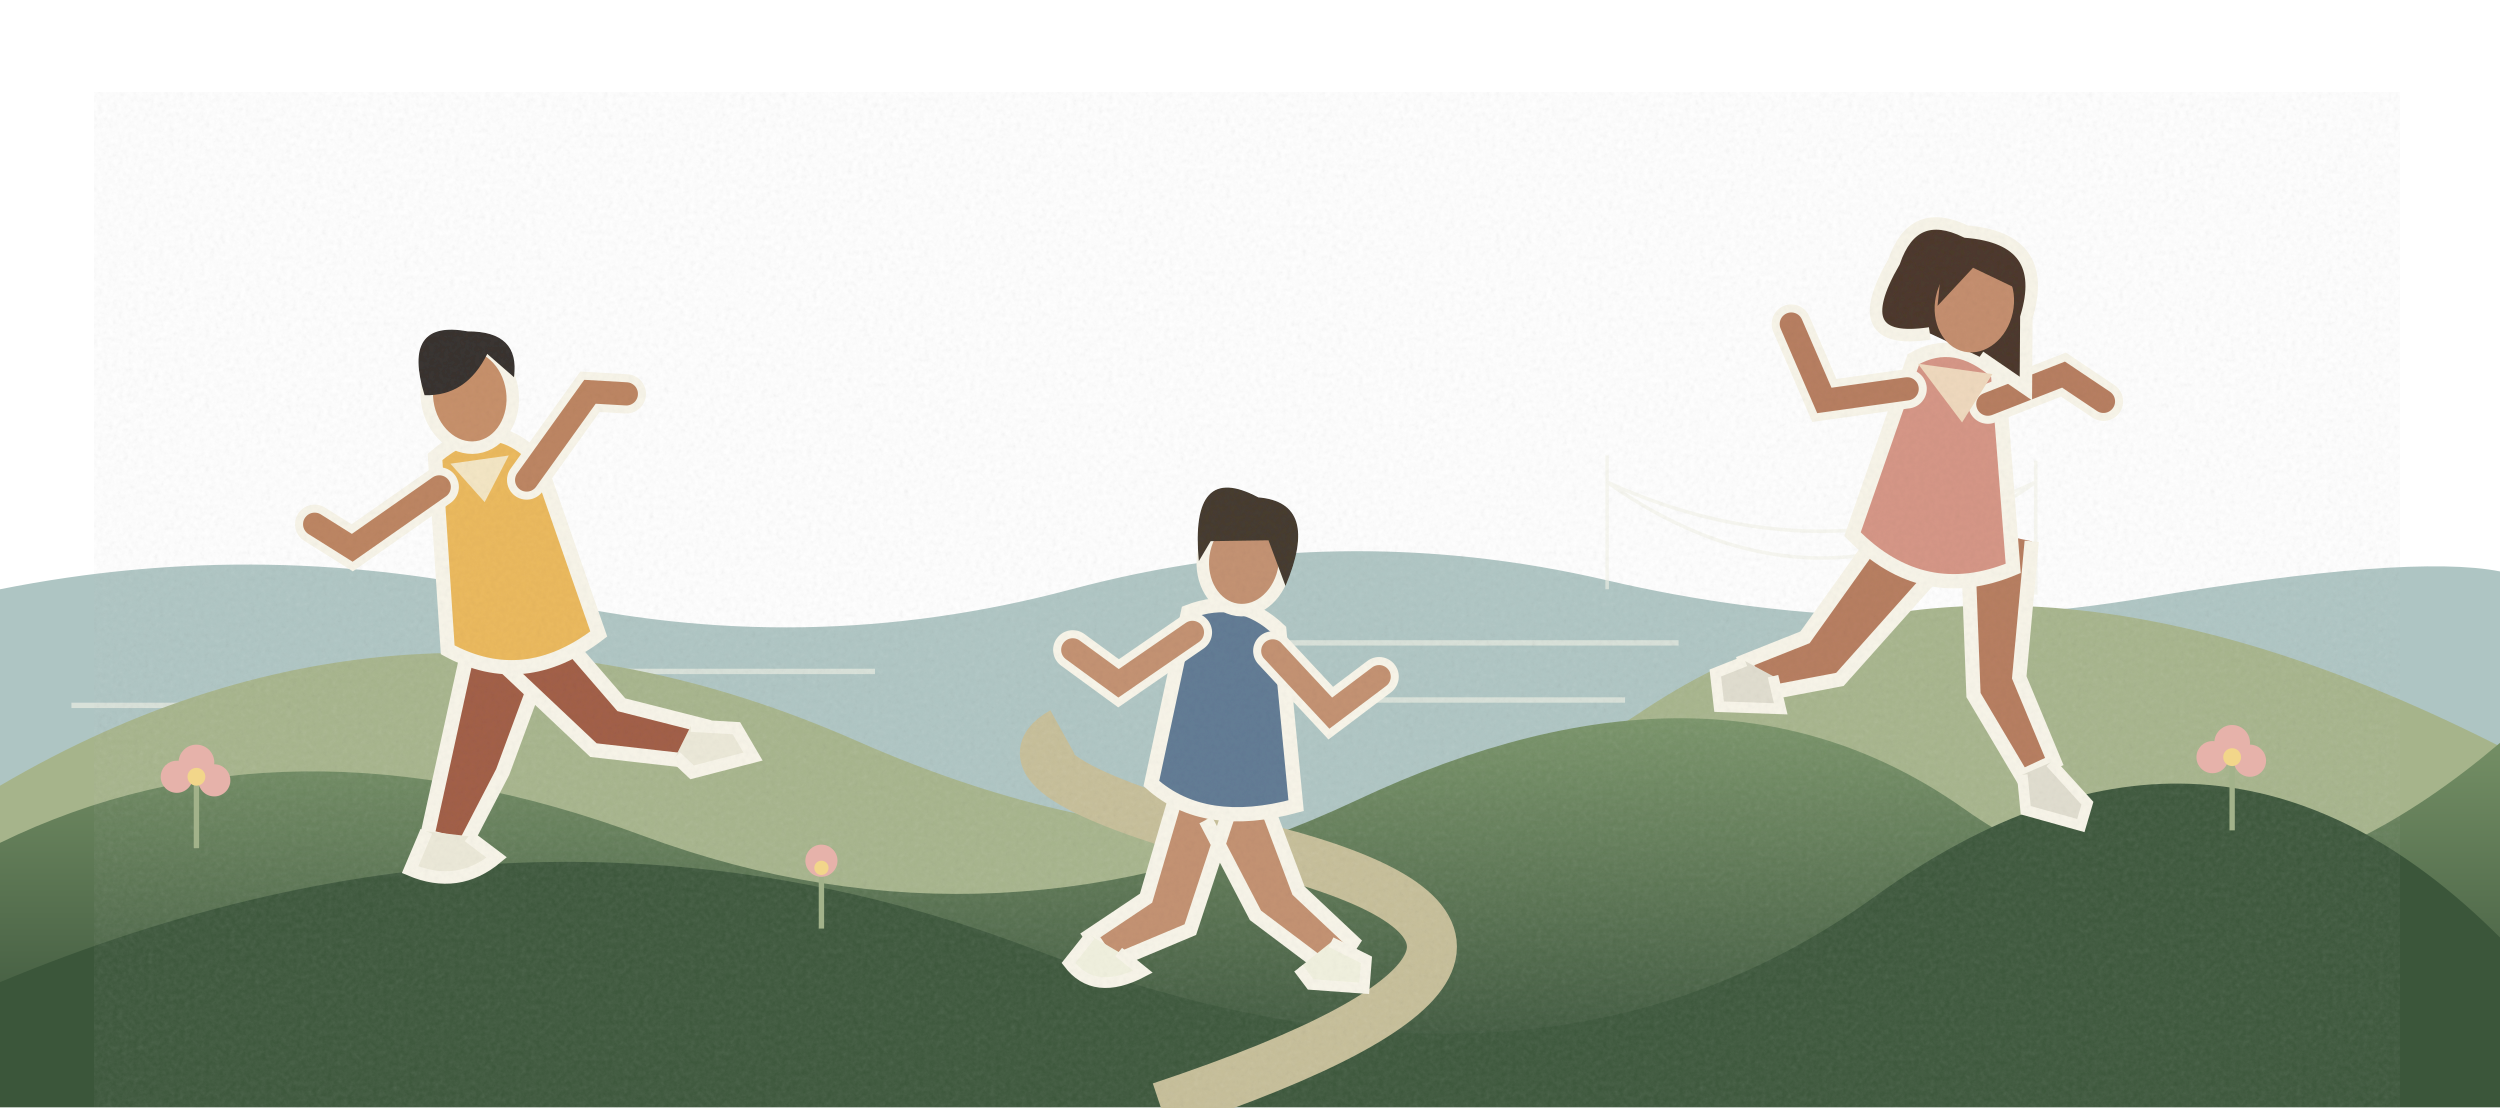
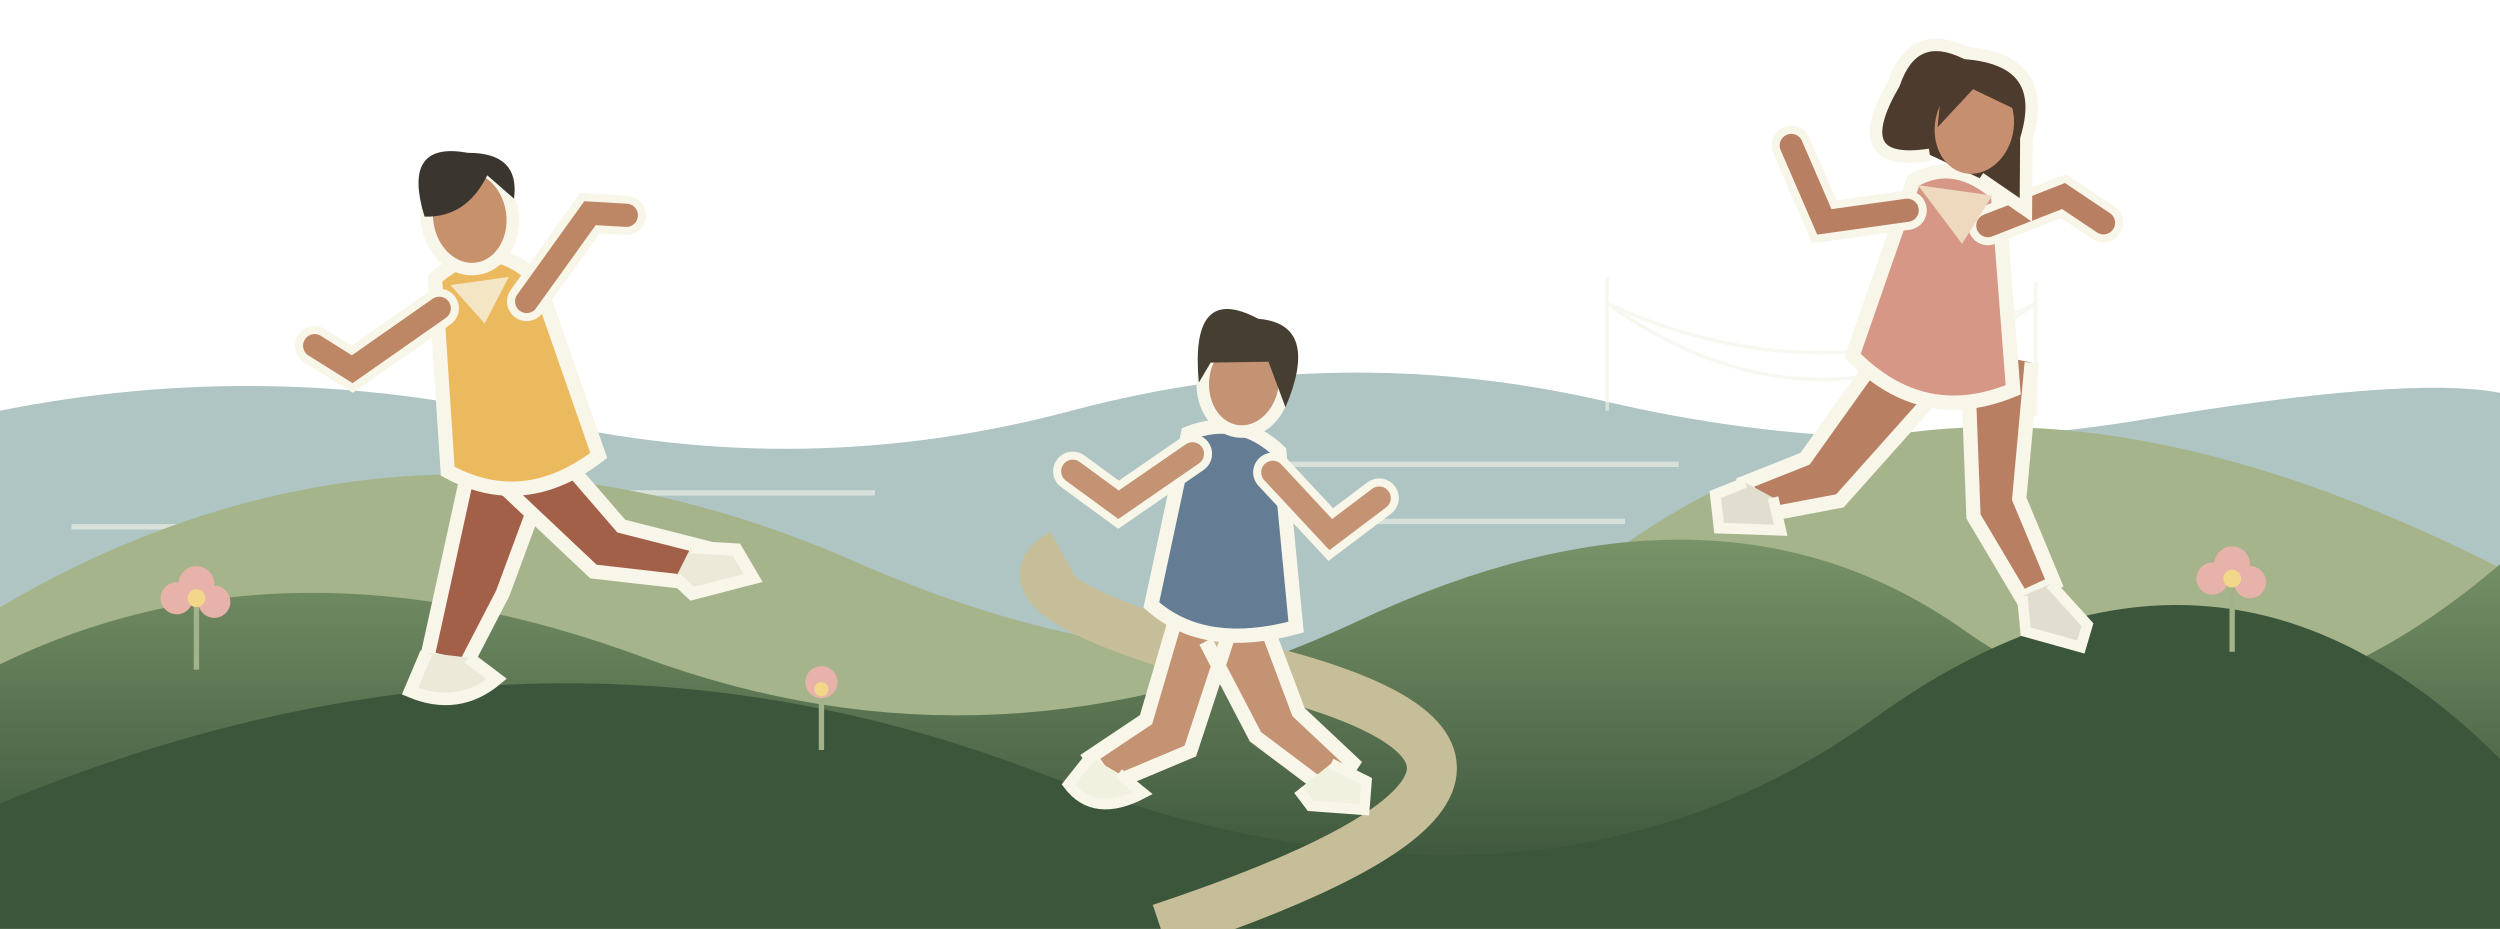
- <svg xmlns="http://www.w3.org/2000/svg" viewBox="0 0 1400 620">
+ <svg xmlns="http://www.w3.org/2000/svg" viewBox="0 100 1400 520">
  <defs>
    <linearGradient id="hill" x2="0" y2="1">
      <stop stop-color="#789368" />
      <stop offset="1" stop-color="#334c35" />
    </linearGradient>
    <filter id="paper">
      <feTurbulence type="fractalNoise" baseFrequency=".35" numOctaves="3" stitchTiles="stitch" />
      <feColorMatrix type="saturate" values="0" />
      <feComponentTransfer>
        <feFuncA type="linear" slope=".12" />
      </feComponentTransfer>
      <feBlend in="SourceGraphic" mode="multiply" />
    </filter>
  </defs>
  <path d="M0 330Q150 300 300 335T600 330T900 325T1200 335T1400 320V620H0" fill="#aec5c3" />
  <g fill="none" stroke="#f4f4e8" stroke-width="3" opacity=".6">
    <path d="M710 360h230m-650 16h200m600-14h140M40 395h160m500-3h210" />
    <path d="M900 330v-75m240 78v-75m-240 12q120 85 240 0m-240 0q120 55 240 0" stroke-width="2" />
  </g>
  <path d="M0 440Q230 305 480 415T920 398T1400 418V620H0" fill="#a6b48b" />
  <path d="M0 472Q160 394 360 468T760 448T1100 453T1400 416V620H0" fill="url(#hill)" />
  <path d="M0 550Q300 425 580 532T1050 502T1400 525V620H0" fill="#3b563a" />
  <path d="M650 620Q920 530 710 476Q550 435 595 410" stroke="#c6be98" stroke-width="28" fill="none" />
-   <g filter="url(#paper)">
+   <g>
    <g transform="translate(260 200) rotate(-8)">
      <path d="M-9 131L-42 220l-16 43 20 8 27-38 35-65" fill="#a36048" stroke="#f8f5e9" stroke-width="8" />
      <path d="M20 143l40 62 44 18-5 20-58-15-48-60" fill="#a36048" stroke="#f8f5e9" stroke-width="8" />
      <path d="M-58 260l-12 20q25 15 49 0l-14-14m132-44 25 5 7 17-35 4-8-10" fill="#ece9d9" stroke="#f8f5e9" stroke-width="7" />
      <path d="M-24 53q35-22 57 10l20 101q-46 26-85-3Z" fill="#ebba5f" stroke="#f8f5e9" stroke-width="8" />
      <path d="M-24 70l-53 27-19-16m121-8 42-44 20 4" fill="none" stroke="#f8f5e9" stroke-width="22" stroke-linecap="round" />
      <path d="M-24 70l-53 27-19-16m121-8 42-44 20 4" fill="none" stroke="#bd8664" stroke-width="13" stroke-linecap="round" />
      <ellipse cy="22" rx="24" ry="29" fill="#c7916c" stroke="#f8f5e9" stroke-width="7" />
      <path d="M-25 18q-7-44 29-32 29 4 22 29L13 0q-15 22-38 18" fill="#3b3530" />
      <path d="M-16 58l16 24 17-24" fill="#f4e6c5" />
    </g>
    <g transform="translate(700 290) rotate(8)">
      <path d="M-14 124l-14 95-28 25 13 14 42-25 13-72m8-24 36 66 34 24-9 19-47-26-35-49" fill="#c49373" stroke="#f8f5e9" stroke-width="8" />
      <path d="M-56 244l-10 17q17 17 42-1l-15-9m117-22 21 7 1 16-30 2-8-8" fill="#f1f1df" stroke="#f8f5e9" stroke-width="6" />
      <path d="M-27 57Q0 42 25 60l23 96q-49 21-82-1Z" fill="#647d95" stroke="#f8f5e9" stroke-width="8" />
      <path d="M-23 68l-37 34-28-15m111-15 37 30 24-24" stroke="#f8f5e9" stroke-width="22" fill="none" stroke-linecap="round" />
      <path d="M-23 68l-37 34-28-15m111-15 37 30 24-24" stroke="#c49373" stroke-width="13" fill="none" stroke-linecap="round" />
      <ellipse cy="24" rx="23" ry="28" fill="#c49373" stroke="#f8f5e9" stroke-width="7" />
      <path d="M-25 28q-13-55 28-40 35-2 22 47l-13-24-32 5Z" fill="#473e32" />
    </g>
    <g transform="translate(1110 150) rotate(12)">
      <path d="M-17 138l-37 85-30 20 11 17 43-18 40-70m12-28 23 91 36 39 16-12-29-42-9-76" fill="#b87f62" stroke="#f8f5e9" stroke-width="8" />
      <path d="M-84 243l-15 10 6 18 34-6-8-17m148 25 6 19 32 2 1-13-25-18" fill="#e1ded0" stroke="#f8f5e9" stroke-width="6" />
      <path d="M-27 58q20-18 48-2l31 105q-45 31-92 0Z" fill="#d69787" stroke="#f8f5e9" stroke-width="8" />
      <path d="M-27 75l-44 16-27-38m117 21 38-25 25 10" fill="none" stroke="#f8f5e9" stroke-width="22" stroke-linecap="round" />
      <path d="M-27 75l-44 16-27-38m117 21 38-25 25 10" fill="none" stroke="#b87f62" stroke-width="13" stroke-linecap="round" />
      <path d="M-21 42q-45 17-28-35 4-33 36-25 47-6 43 40l8 39-29-12" fill="#4d3b2d" stroke="#f8f5e9" stroke-width="7" />
      <ellipse cy="21" rx="22" ry="27" fill="#c58f70" />
      <path d="M-22 8q4-29 27-18L24 8-5 1-20 26Z" fill="#4d3b2d" />
      <path d="M-24 60 18 57 7 87Z" fill="#efd9be" />
    </g>
  </g>
  <g stroke="#a2b28a" stroke-width="3">
    <path d="M110 475v-40m1140 30v-42M460 520v-33" />
  </g>
  <g fill="#e6b2aa">
    <circle cx="110" cy="427" r="10" />
    <circle cx="99" cy="435" r="9" />
    <circle cx="120" cy="437" r="9" />
    <circle cx="1250" cy="416" r="10" />
    <circle cx="1239" cy="424" r="9" />
    <circle cx="1260" cy="426" r="9" />
    <circle cx="460" cy="482" r="9" />
  </g>
  <g fill="#f2d68a">
    <circle cx="110" cy="435" r="5" />
    <circle cx="1250" cy="424" r="5" />
    <circle cx="460" cy="486" r="4" />
  </g>
</svg>
